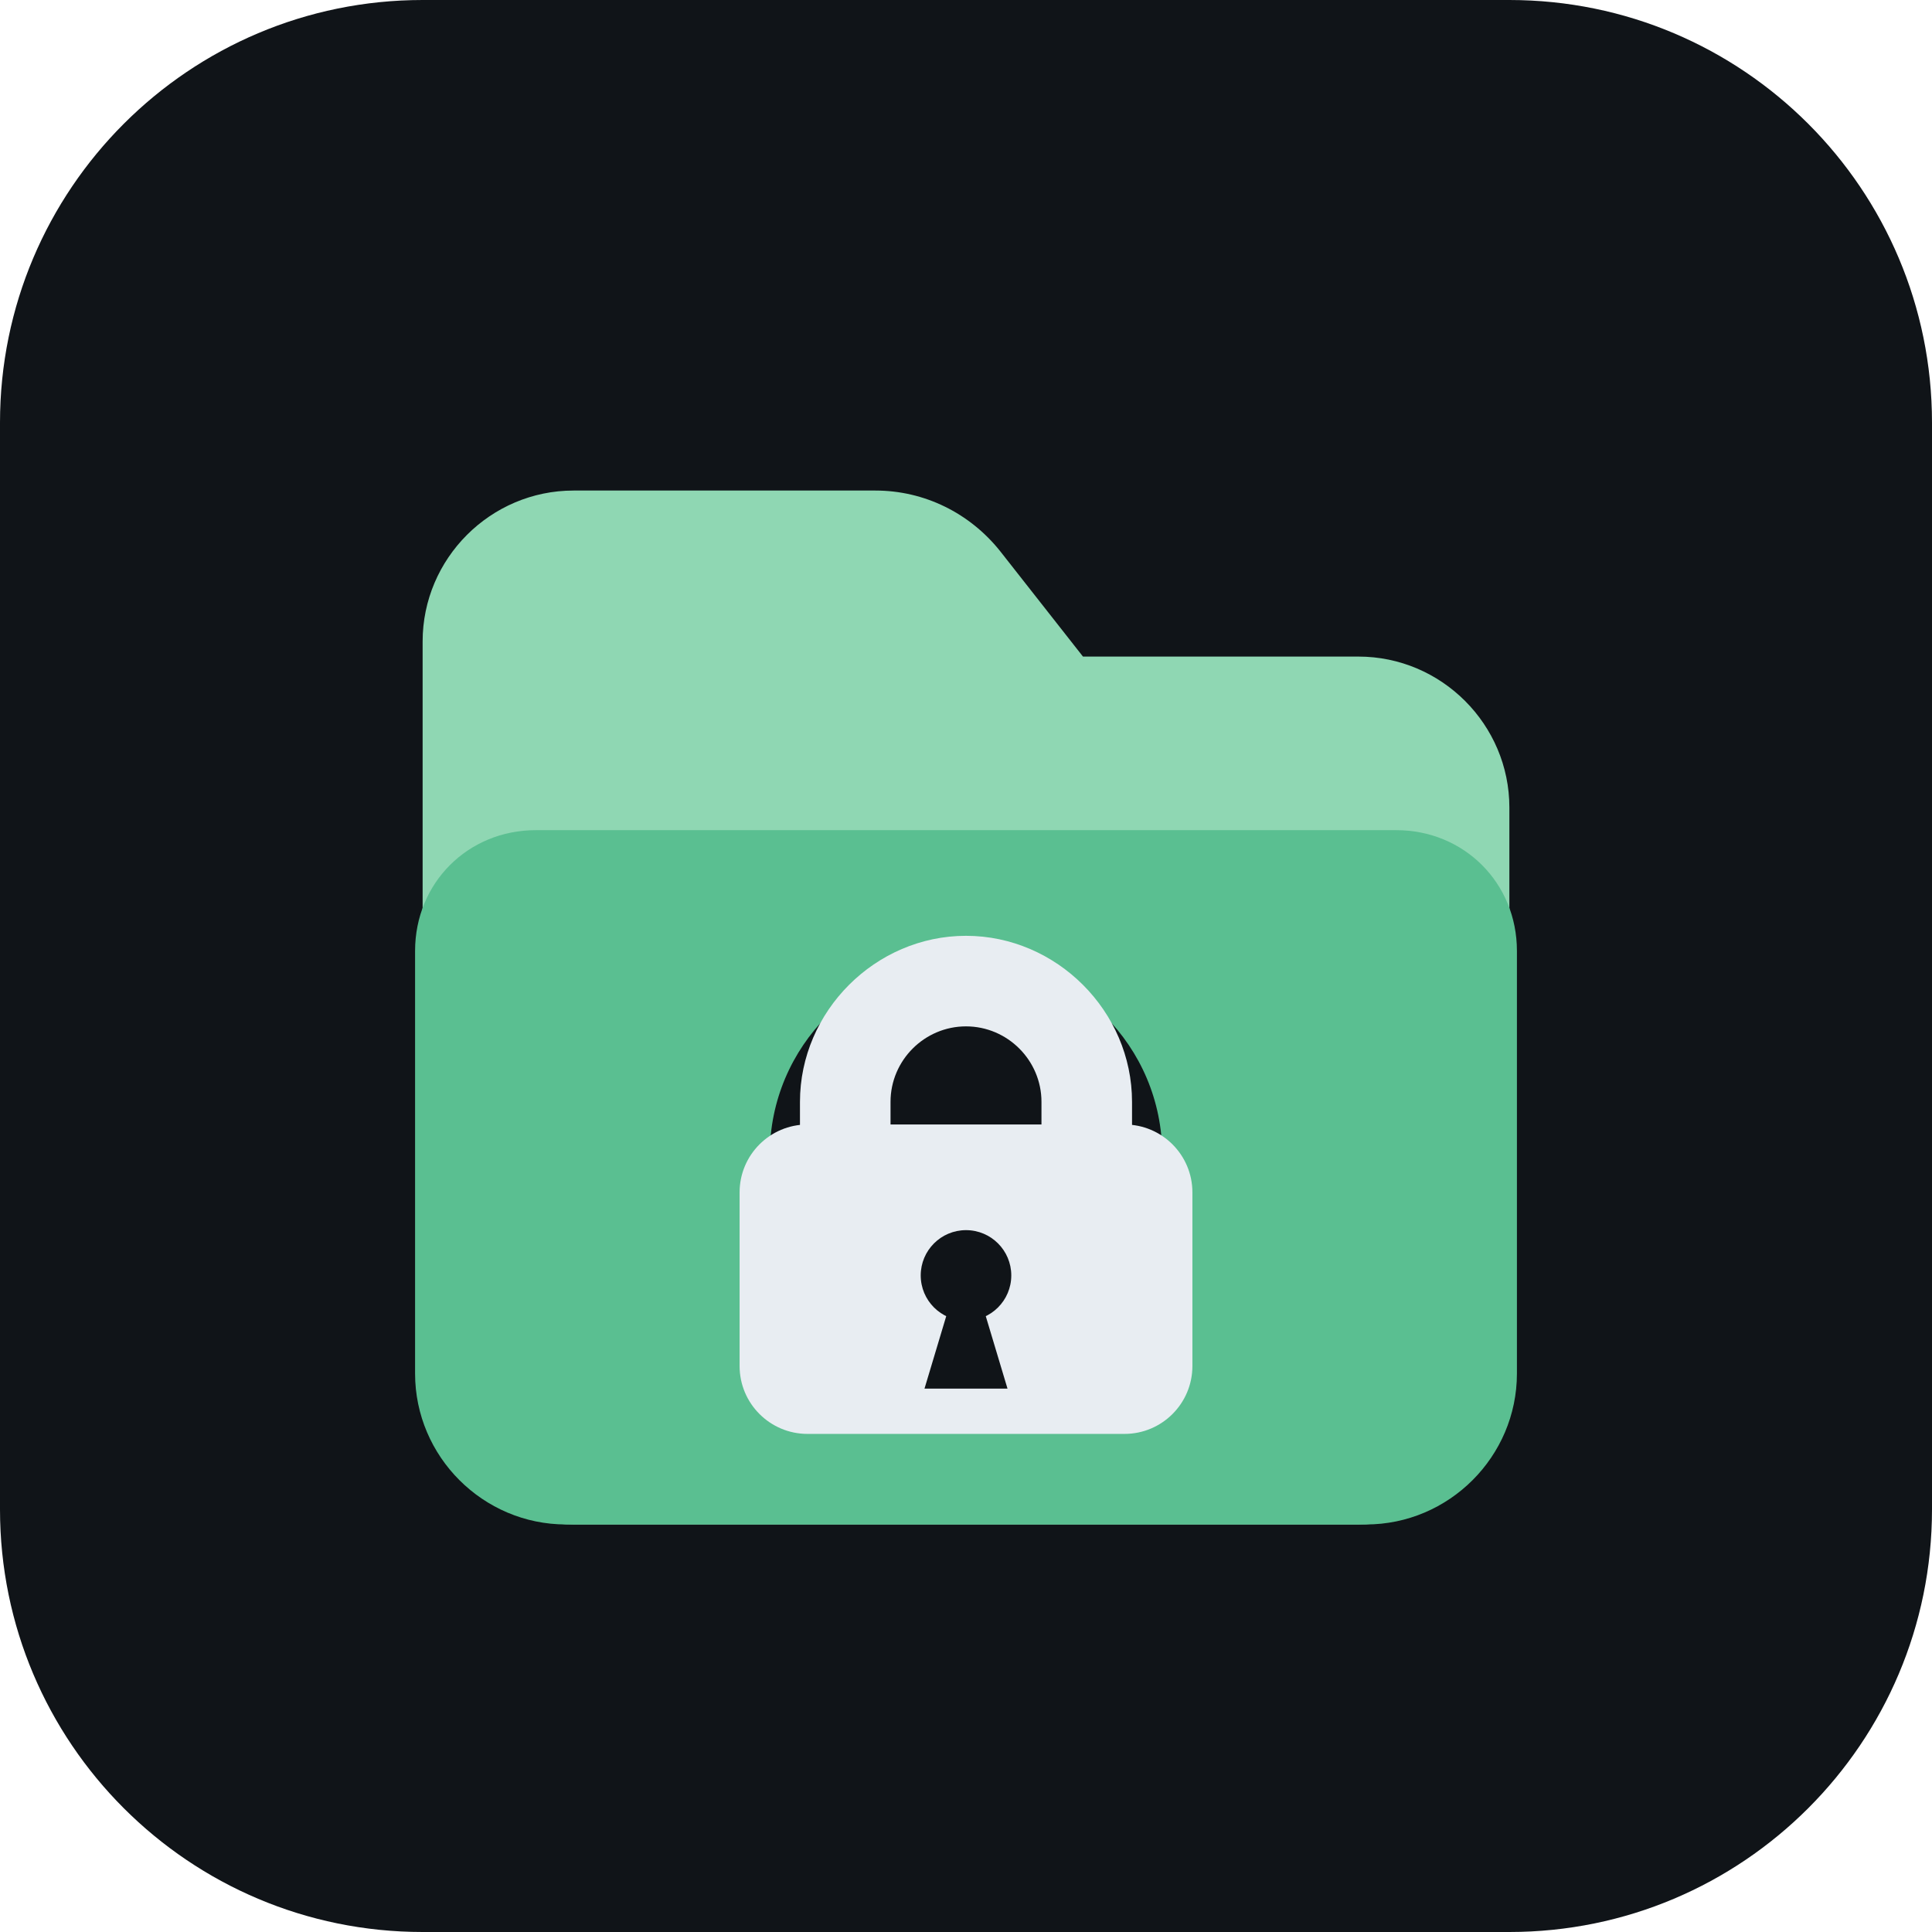
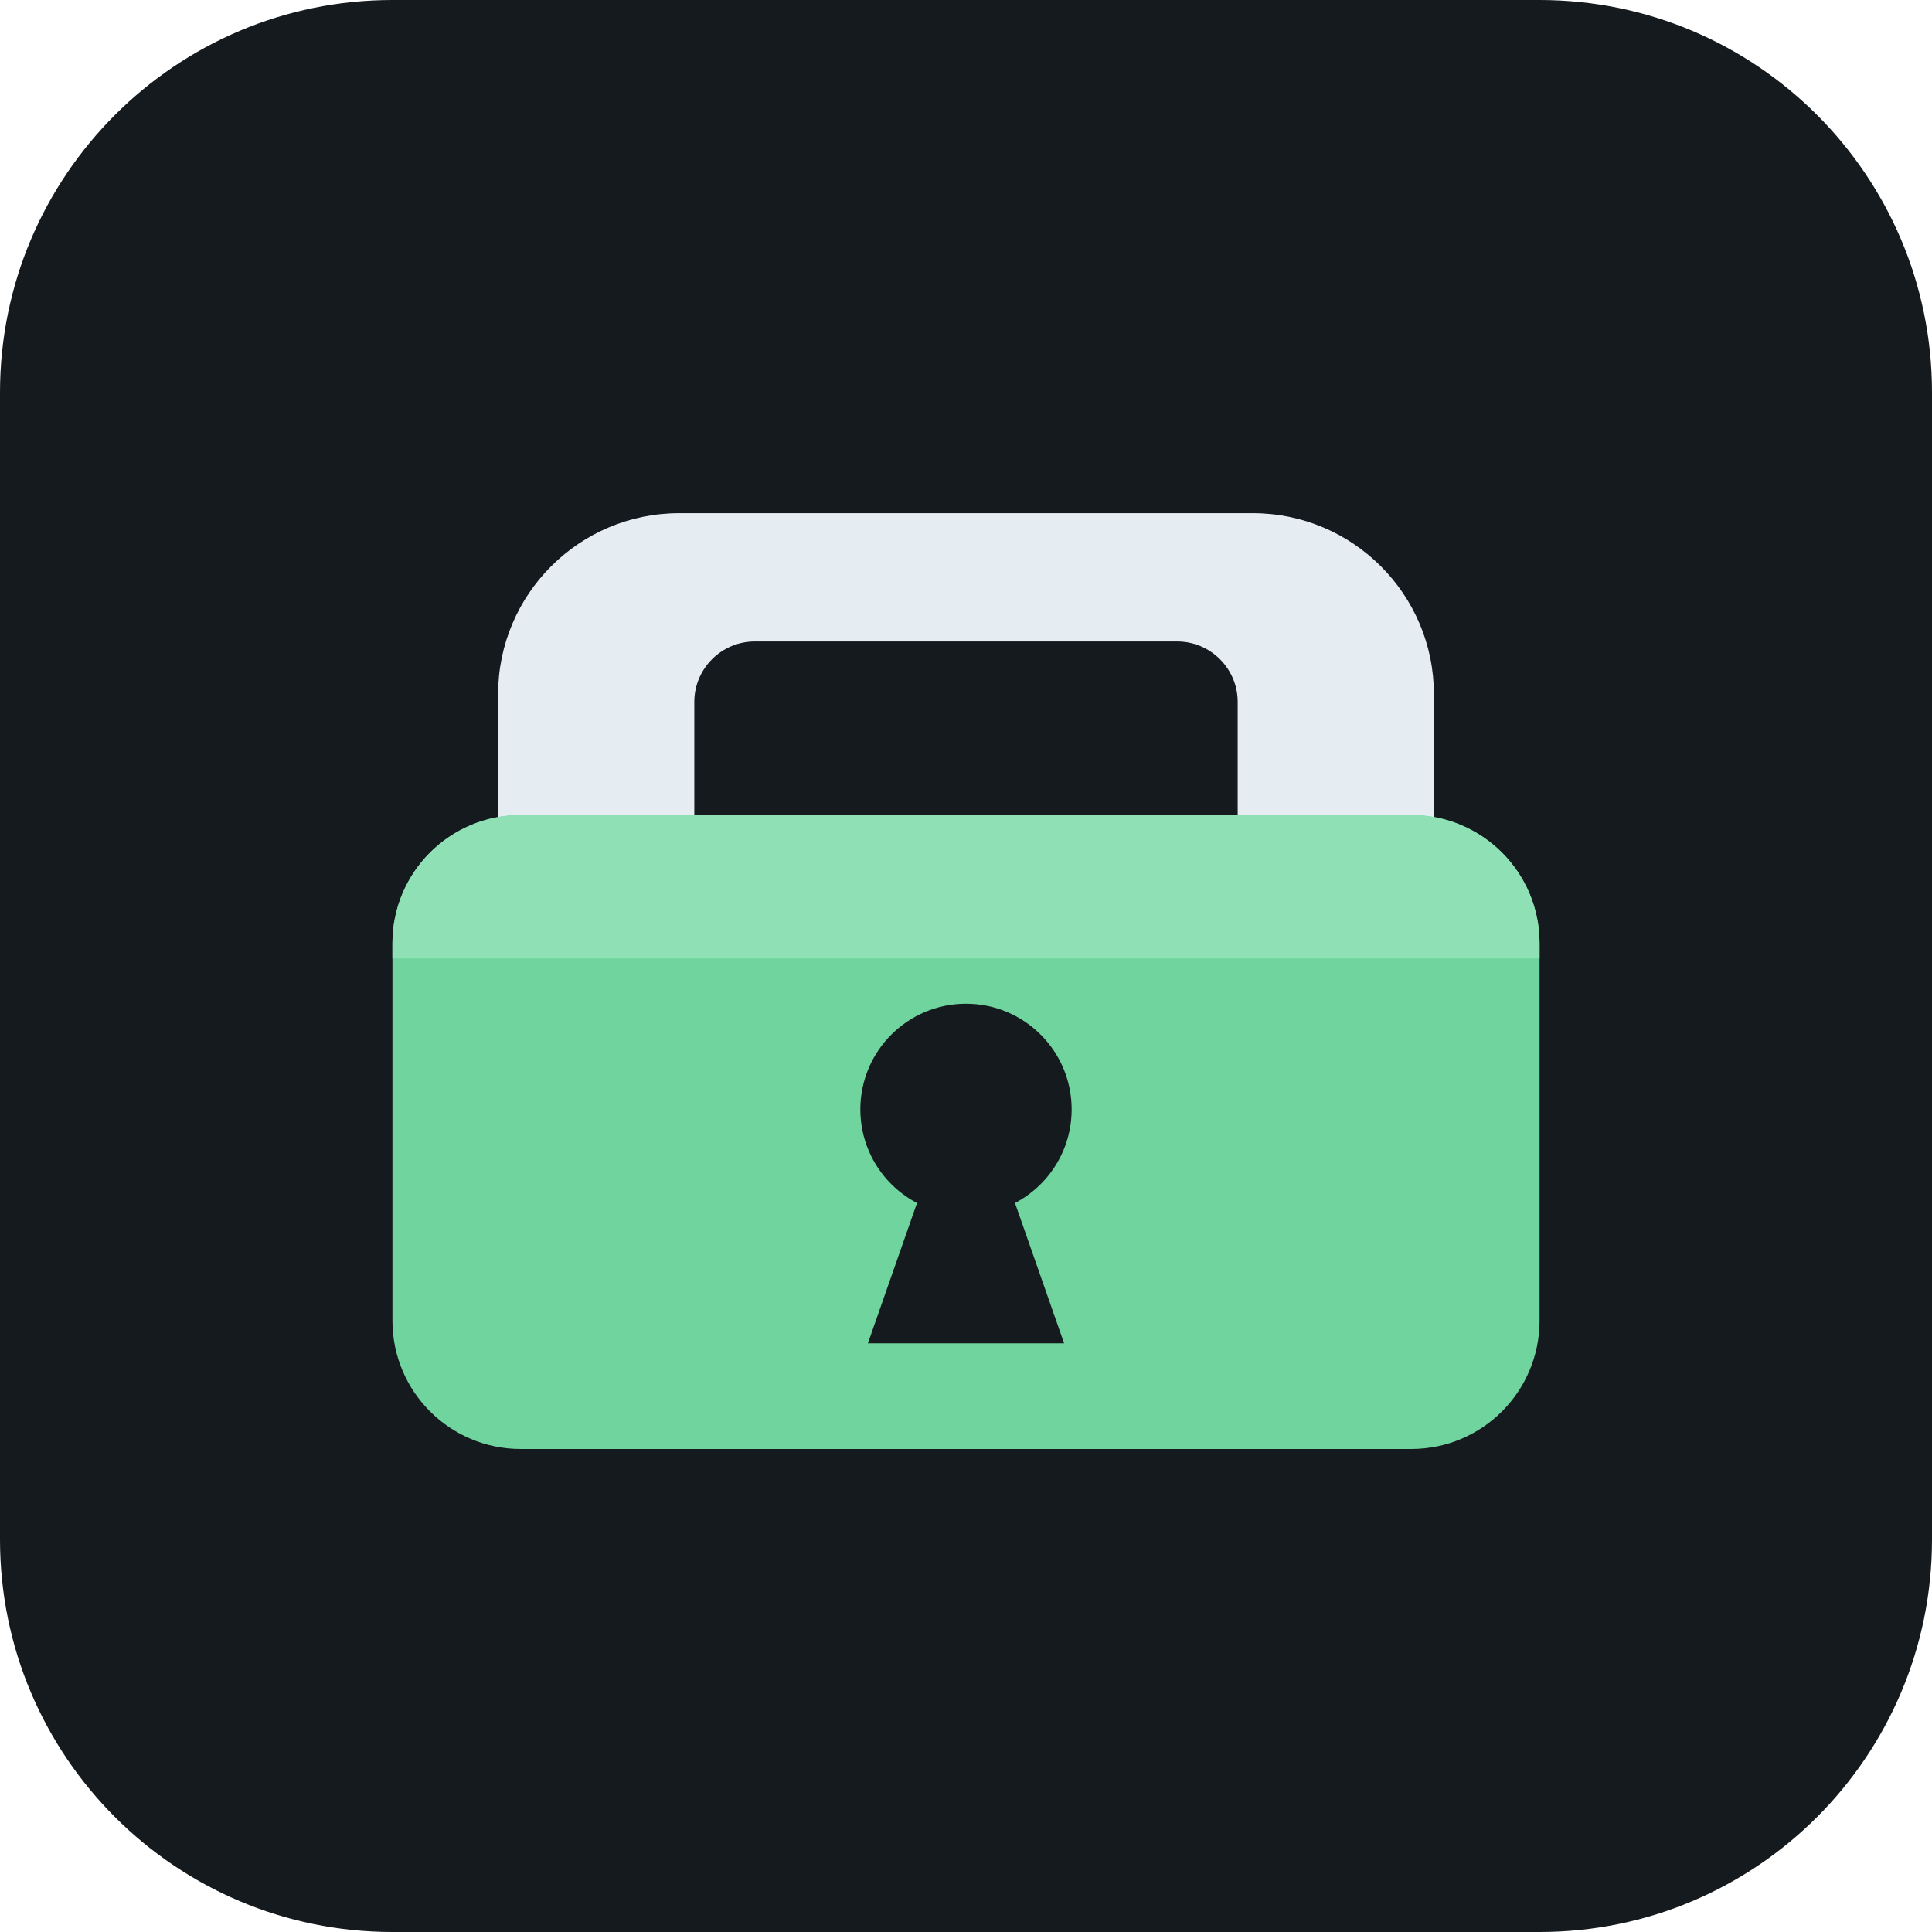
- <svg xmlns="http://www.w3.org/2000/svg" viewBox="0 0 512 512">
-   <rect width="512" height="512" rx="112" fill="#101418" />
-   <path d="M112 170c0-22 18-40 40-40h80c13 0 25 6 33 16l22 28h73c22 0 40 18 40 40v150c0 22-18 40-40 40H152c-22 0-40-18-40-40V170z" fill="#8fd7b3" />
-   <path d="M142 220h228c18 0 32 14 32 32v112c0 22-18 40-40 40H150c-22 0-40-18-40-40V252c0-18 14-32 32-32z" fill="#5abf91" />
-   <circle cx="256" cy="306" r="52" fill="#101418" />
-   <path d="M256 248c24 0 44 20 44 44v20h-24v-20c0-11-9-20-20-20s-20 9-20 20v20h-24v-20c0-24 20-44 44-44z" fill="#e8edf2" />
-   <rect x="196" y="298" width="120" height="82" rx="18" fill="#e8edf2" />
-   <circle cx="256" cy="338" r="12" fill="#101418" />
-   <path d="M251 348h10l6 20h-22l6-20z" fill="#101418" />
+ <svg xmlns="http://www.w3.org/2000/svg" viewBox="0 0 512 512" role="img" aria-label="fsdecryptGUI">
+   <rect width="512" height="512" rx="104" fill="#151a1f" />
+   <path d="M132 184c0-26.5 21.5-48 48-48h152c26.5 0 48 21.5 48 48v40h-52v-38c0-8.8-7.2-16-16-16H200c-8.8 0-16 7.2-16 16v38h-52v-40z" fill="#e5edf2" />
+   <rect x="104" y="216" width="304" height="168" rx="34" fill="#6fd49e" />
+   <path d="M104 250c0-18.8 15.2-34 34-34h236c18.8 0 34 15.2 34 34v4H104v-4z" fill="#8fe0b5" />
+   <circle cx="256" cy="294" r="28" fill="#151a1f" />
+   <path d="M244 316h24l14 40h-52l14-40z" fill="#151a1f" />
</svg>
